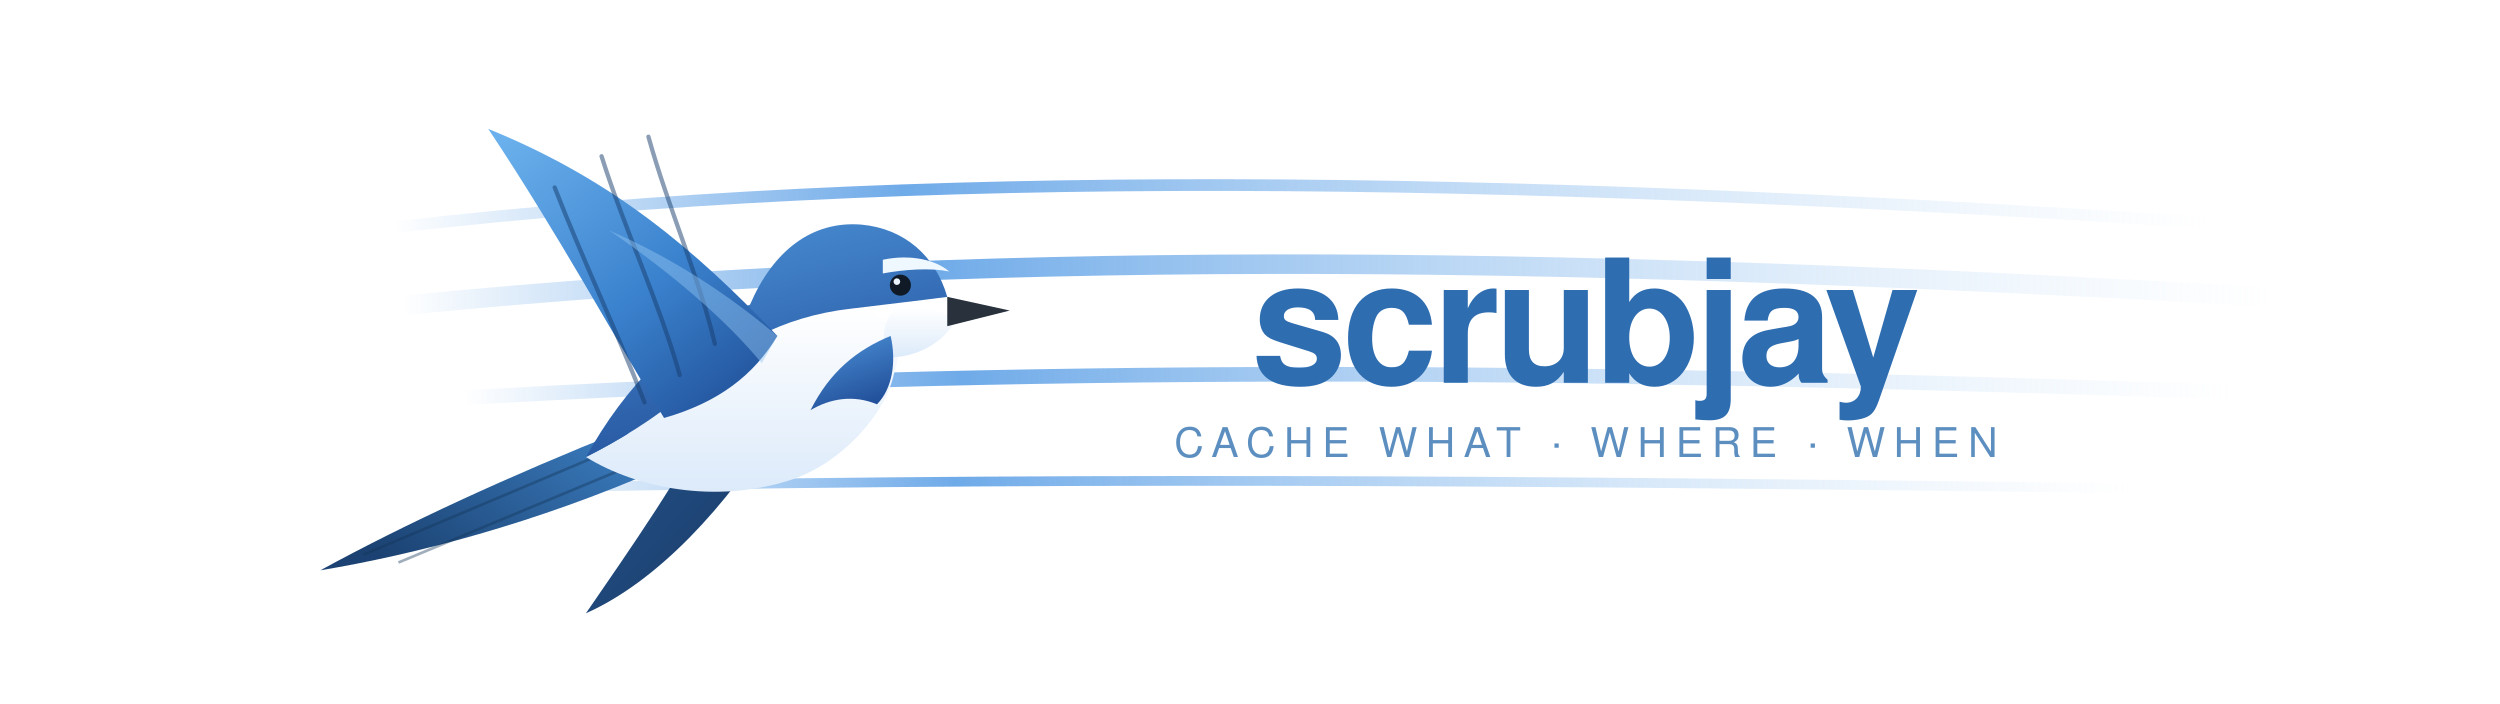
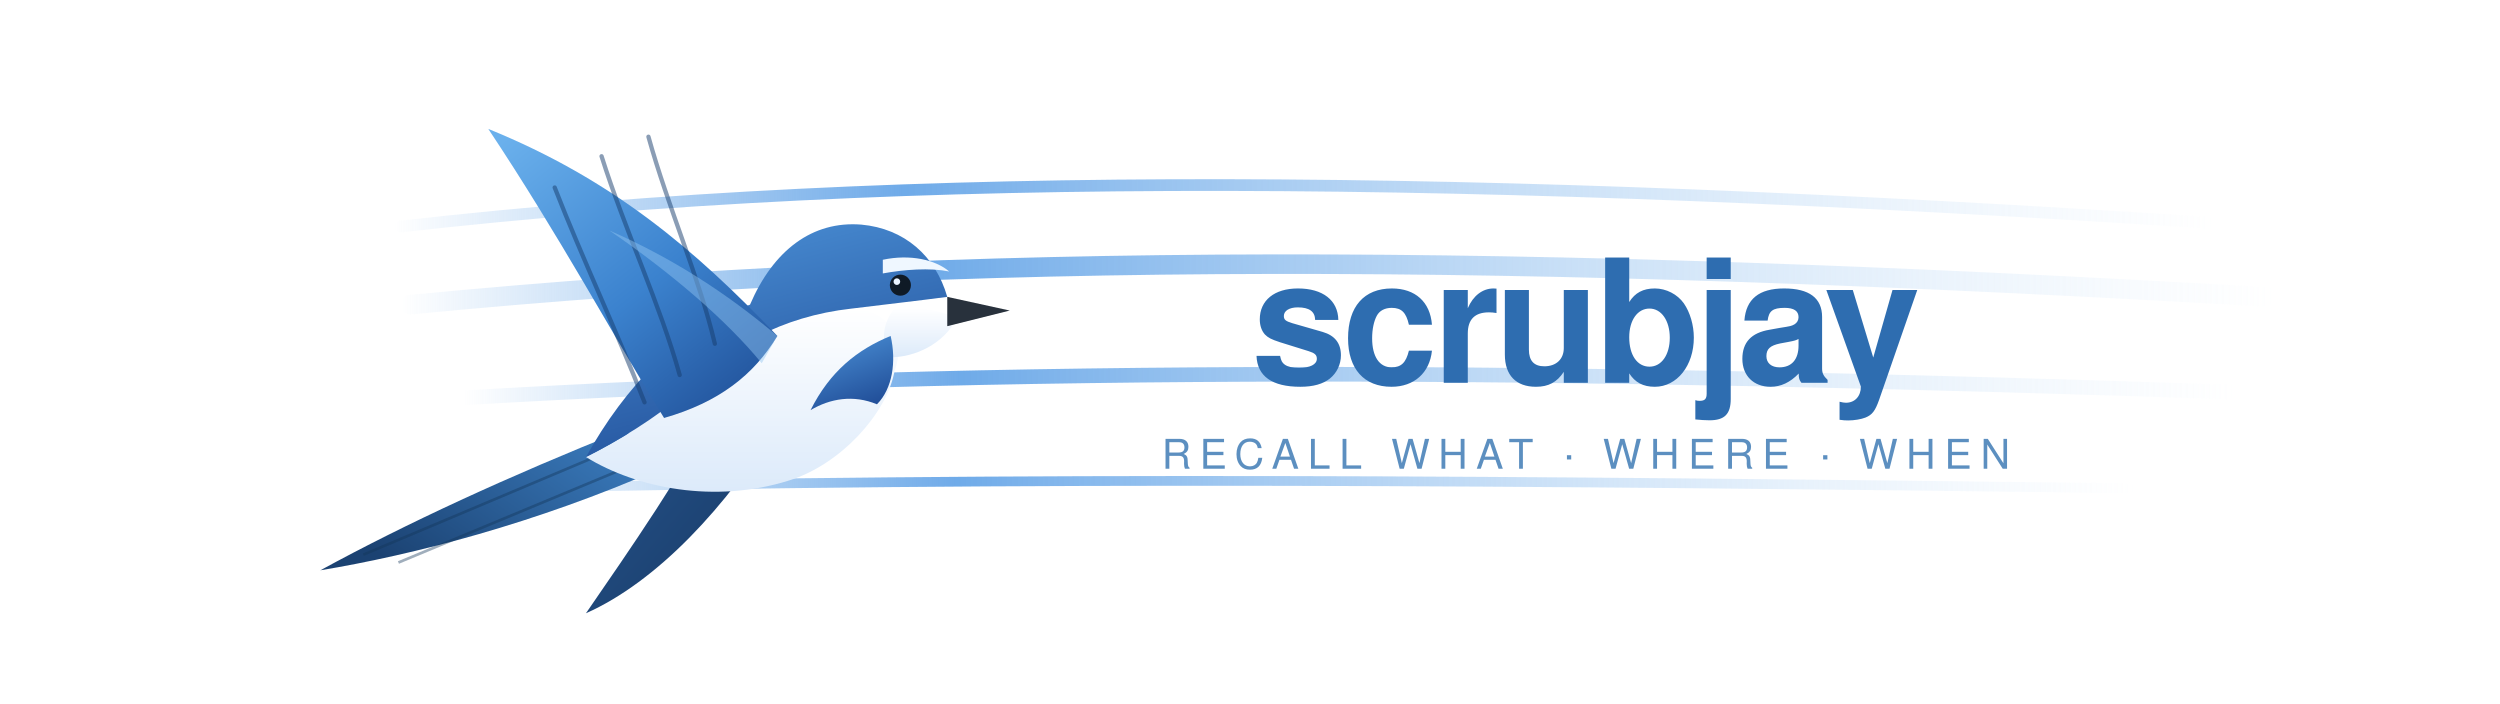
<svg xmlns="http://www.w3.org/2000/svg" width="1280" height="360" viewBox="0 0 1280 360" font-family="'Segoe UI',Helvetica,Arial,sans-serif">
  <defs>
    <linearGradient id="gWing" x1="0.1" y1="0" x2="0.9" y2="1">
      <stop offset="0" stop-color="#6AB0EC" />
      <stop offset="0.55" stop-color="#3B82CE" />
      <stop offset="1" stop-color="#204F97" />
    </linearGradient>
    <linearGradient id="gWingFar" x1="0" y1="0" x2="1" y2="1">
      <stop offset="0" stop-color="#28568F" />
      <stop offset="1" stop-color="#163863" />
    </linearGradient>
    <linearGradient id="gDorsal" x1="0.1" y1="0" x2="0.5" y2="1">
      <stop offset="0" stop-color="#4C92D8" />
      <stop offset="1" stop-color="#22509A" />
    </linearGradient>
    <linearGradient id="gTail" x1="1" y1="0" x2="0" y2="0.6">
      <stop offset="0" stop-color="#3E82C6" />
      <stop offset="1" stop-color="#1B4272" />
    </linearGradient>
    <linearGradient id="gBelly" x1="0" y1="0" x2="0" y2="1">
      <stop offset="0" stop-color="#FFFFFF" />
      <stop offset="1" stop-color="#DCEAFA" />
    </linearGradient>
    <linearGradient id="gAir" x1="0" y1="0" x2="1" y2="0">
      <stop offset="0" stop-color="#5FA1E6" stop-opacity="0" />
      <stop offset="0.28" stop-color="#5FA1E6" stop-opacity="0.9" />
      <stop offset="1" stop-color="#BCDAF6" stop-opacity="0" />
    </linearGradient>
  </defs>
  <g fill="none" stroke="url(#gAir)" stroke-linecap="round">
    <path d="M 205 116 C 470 86, 760 90, 1130 114" stroke-width="6" />
    <path d="M 210 156 C 500 128, 780 130, 1160 152" stroke-width="10" />
    <path d="M 232 204 C 520 187, 800 189, 1150 201" stroke-width="7.5" />
    <path d="M 258 250 C 520 244, 780 246, 1090 250" stroke-width="5" />
  </g>
  <g>
    <path d="M 372 200 C 350 242, 322 282, 300 314 C 336 298, 372 260, 400 214 Z" fill="url(#gWingFar)" />
    <path d="M 320 220 C 260 244, 208 268, 164 292 C 212 284, 274 268, 338 240 Z" fill="url(#gTail)" />
    <g stroke="#123458" stroke-width="1.4" opacity="0.4">
      <line x1="314" y1="230" x2="186" y2="284" />
      <line x1="324" y1="238" x2="204" y2="288" />
    </g>
    <path d="M 300 234 C 316 226, 336 214, 352 200 C 372 178, 402 162, 438 158 C 456 160, 464 174, 458 190 C 454 212, 430 238, 404 246 C 366 258, 326 250, 300 234 Z" fill="url(#gBelly)" />
    <path d="M 300 234 C 320 198, 348 168, 384 156 C 396 128, 416 113, 441 115 C 463 117, 479 131, 485 152 C 470 154, 452 156, 436 158 C 400 162, 372 178, 352 200 C 336 214, 316 226, 300 234 Z" fill="url(#gDorsal)" />
    <path d="M 458 158 C 471 157, 482 159, 490 163 C 483 176, 469 183, 455 183 C 451 174, 452 165, 458 158 Z" fill="url(#gBelly)" />
    <path d="M 452 133 C 466 130, 479 133, 486 139 C 476 137, 463 138, 452 140 Z" fill="#EFF7FF" />
    <path d="M 456 172 C 459 185, 457 199, 449 207 C 437 202, 425 204, 415 210 C 425 190, 439 179, 456 172 Z" fill="url(#gDorsal)" />
    <path d="M 398 172 C 356 128, 314 92, 250 66 C 286 120, 314 172, 340 214 C 368 206, 386 192, 398 172 Z" fill="url(#gWing)" />
    <g stroke="#153B6C" stroke-width="2.2" opacity="0.5" fill="none" stroke-linecap="round">
      <path d="M 284 96 C 298 132, 316 170, 330 206" />
      <path d="M 308 80 C 320 118, 338 156, 348 192" />
      <path d="M 332 70 C 342 106, 358 142, 366 176" />
    </g>
    <path d="M 398 172 C 372 150, 344 132, 312 118 C 344 140, 372 164, 390 186 Z" fill="#93C6F1" opacity="0.45" />
    <path d="M 485 152 L 517 159 L 485 167 Z" fill="#28313C" />
    <circle cx="461" cy="146" r="5.4" fill="#0F1A26" />
    <circle cx="459.2" cy="144.2" r="1.7" fill="#EAF4FF" />
  </g>
  <text x="812" y="196" text-anchor="middle" font-size="88" font-weight="700" letter-spacing="-2.5" fill="#2E6DB0">scrubjay</text>
-   <text x="812" y="234" text-anchor="middle" font-size="21" font-weight="500" letter-spacing="4.5" fill="#5C8FC0">CACHE WHAT · WHERE · WHEN</text>
+   <text x="812" y="240" text-anchor="middle" font-size="21" font-weight="500" letter-spacing="4.5" fill="#5C8FC0">RECALL WHAT · WHERE · WHEN</text>
</svg>
